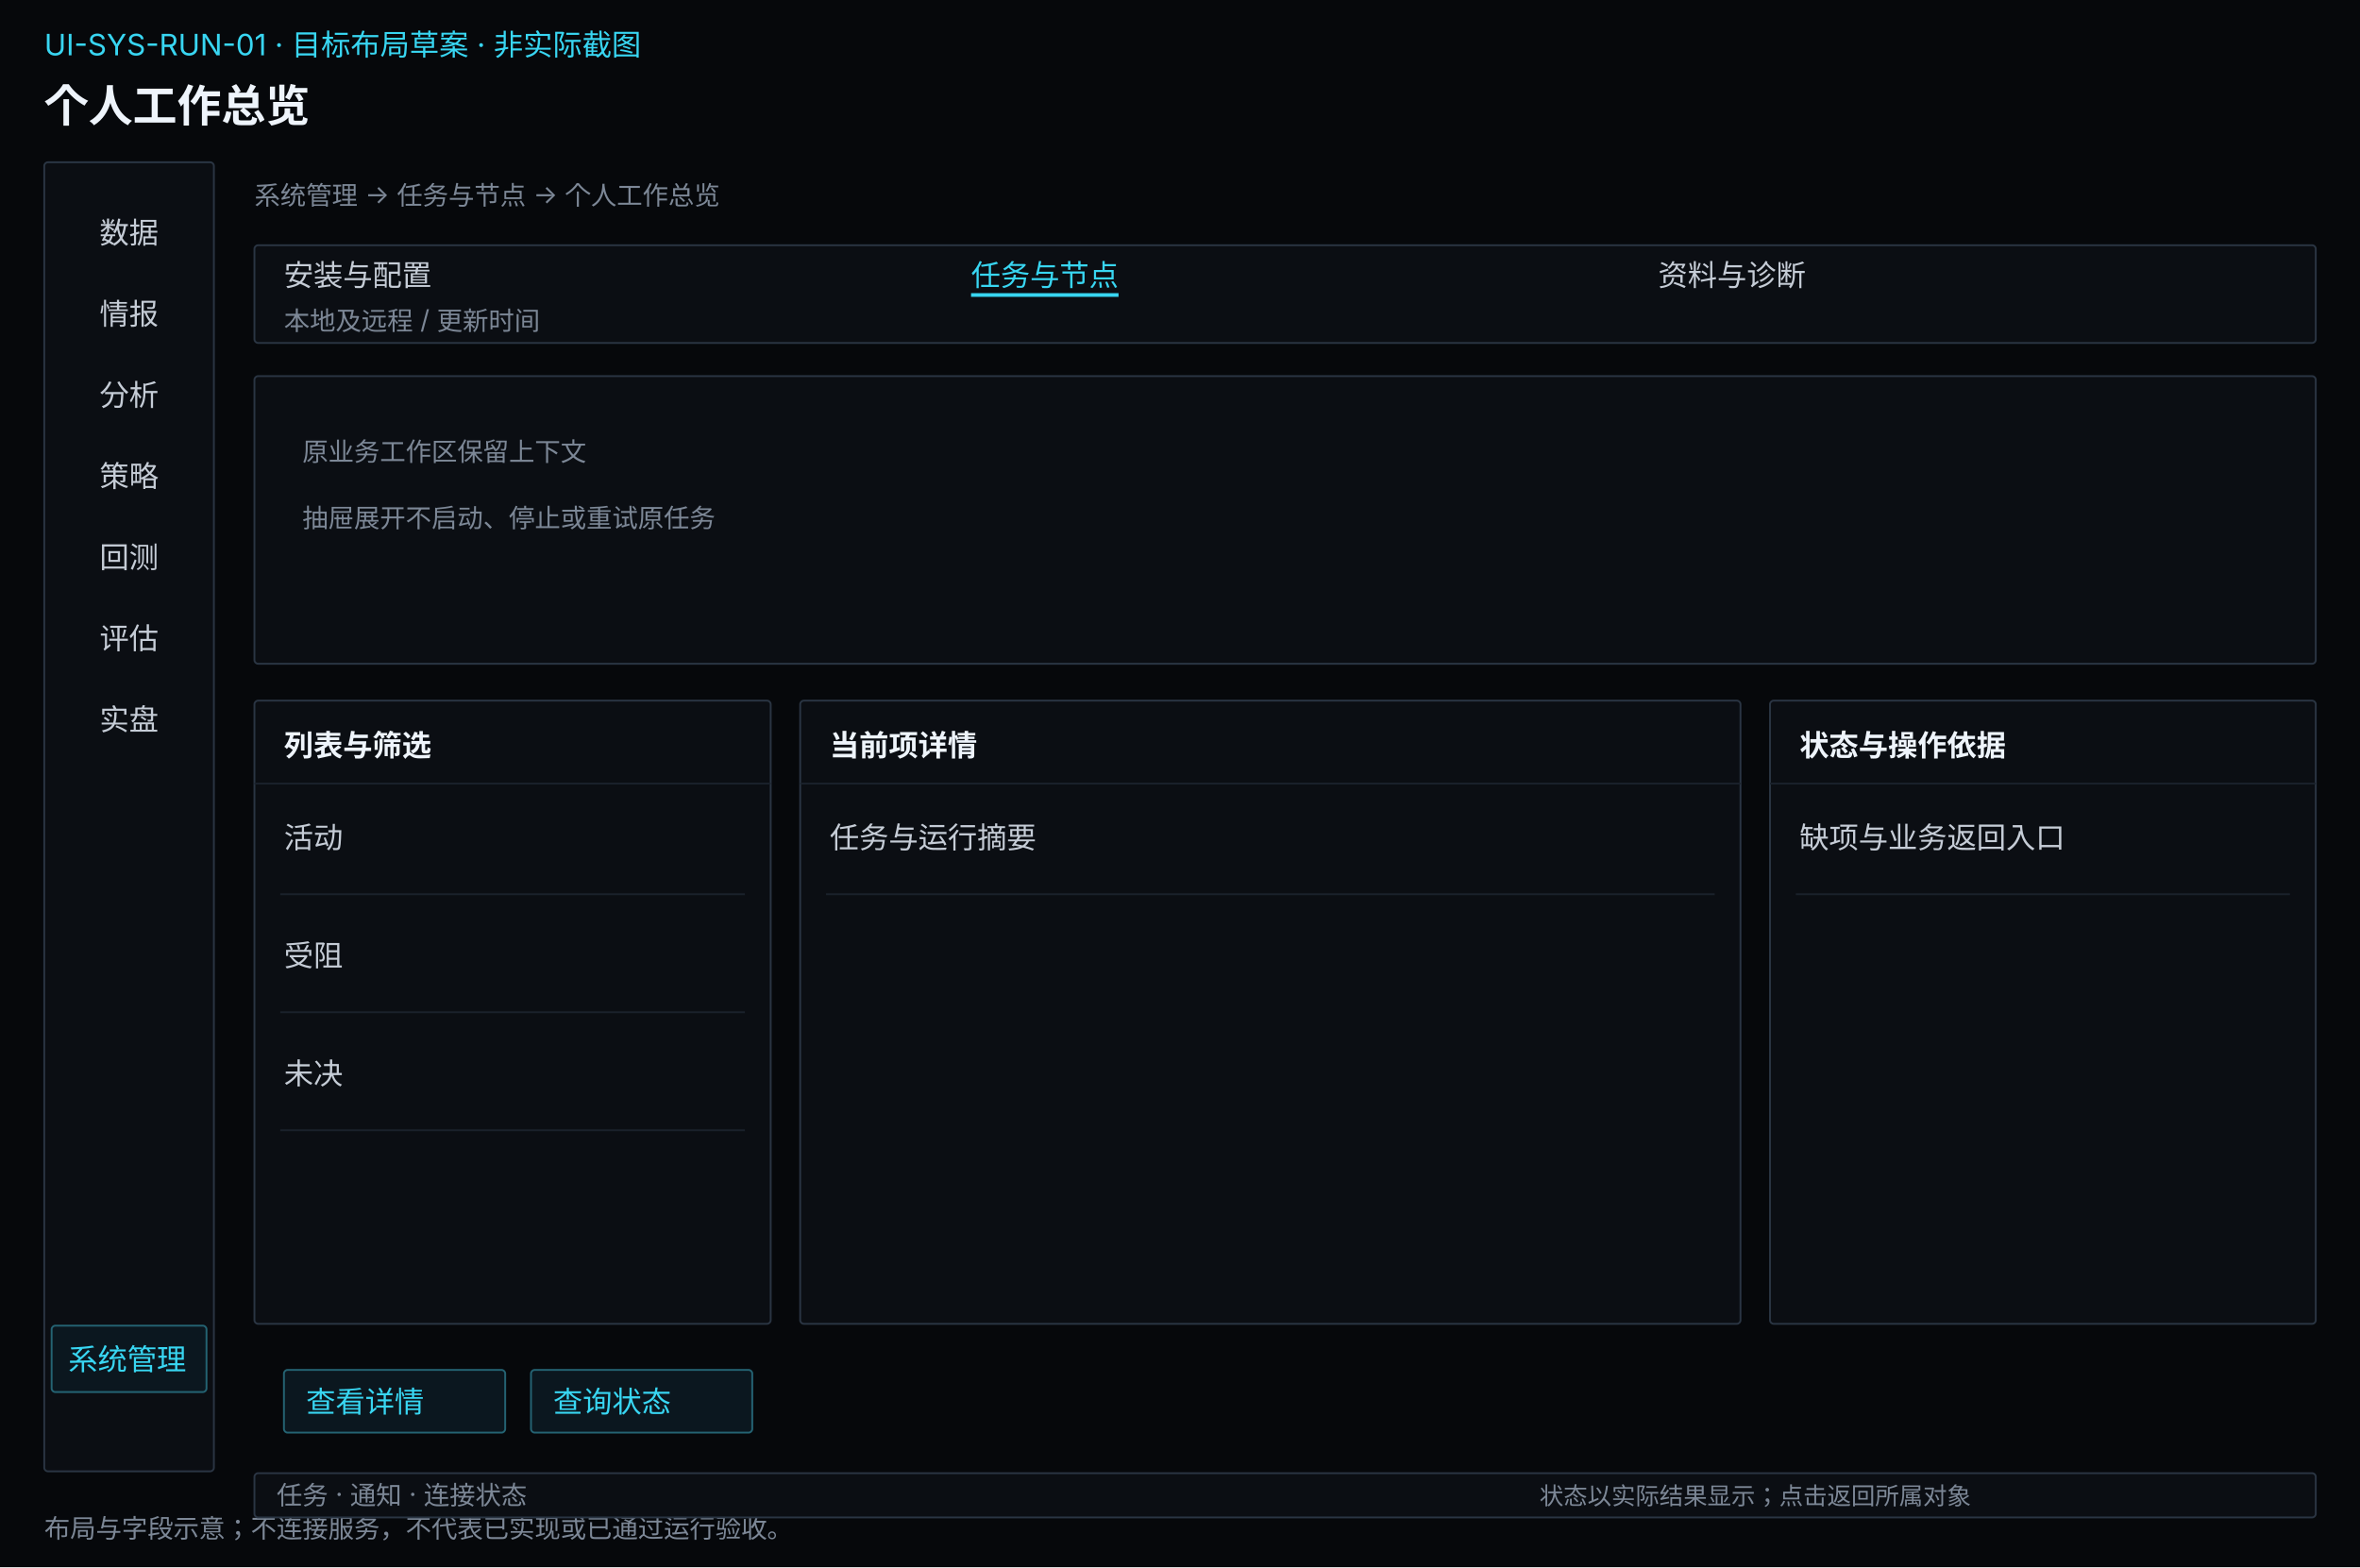
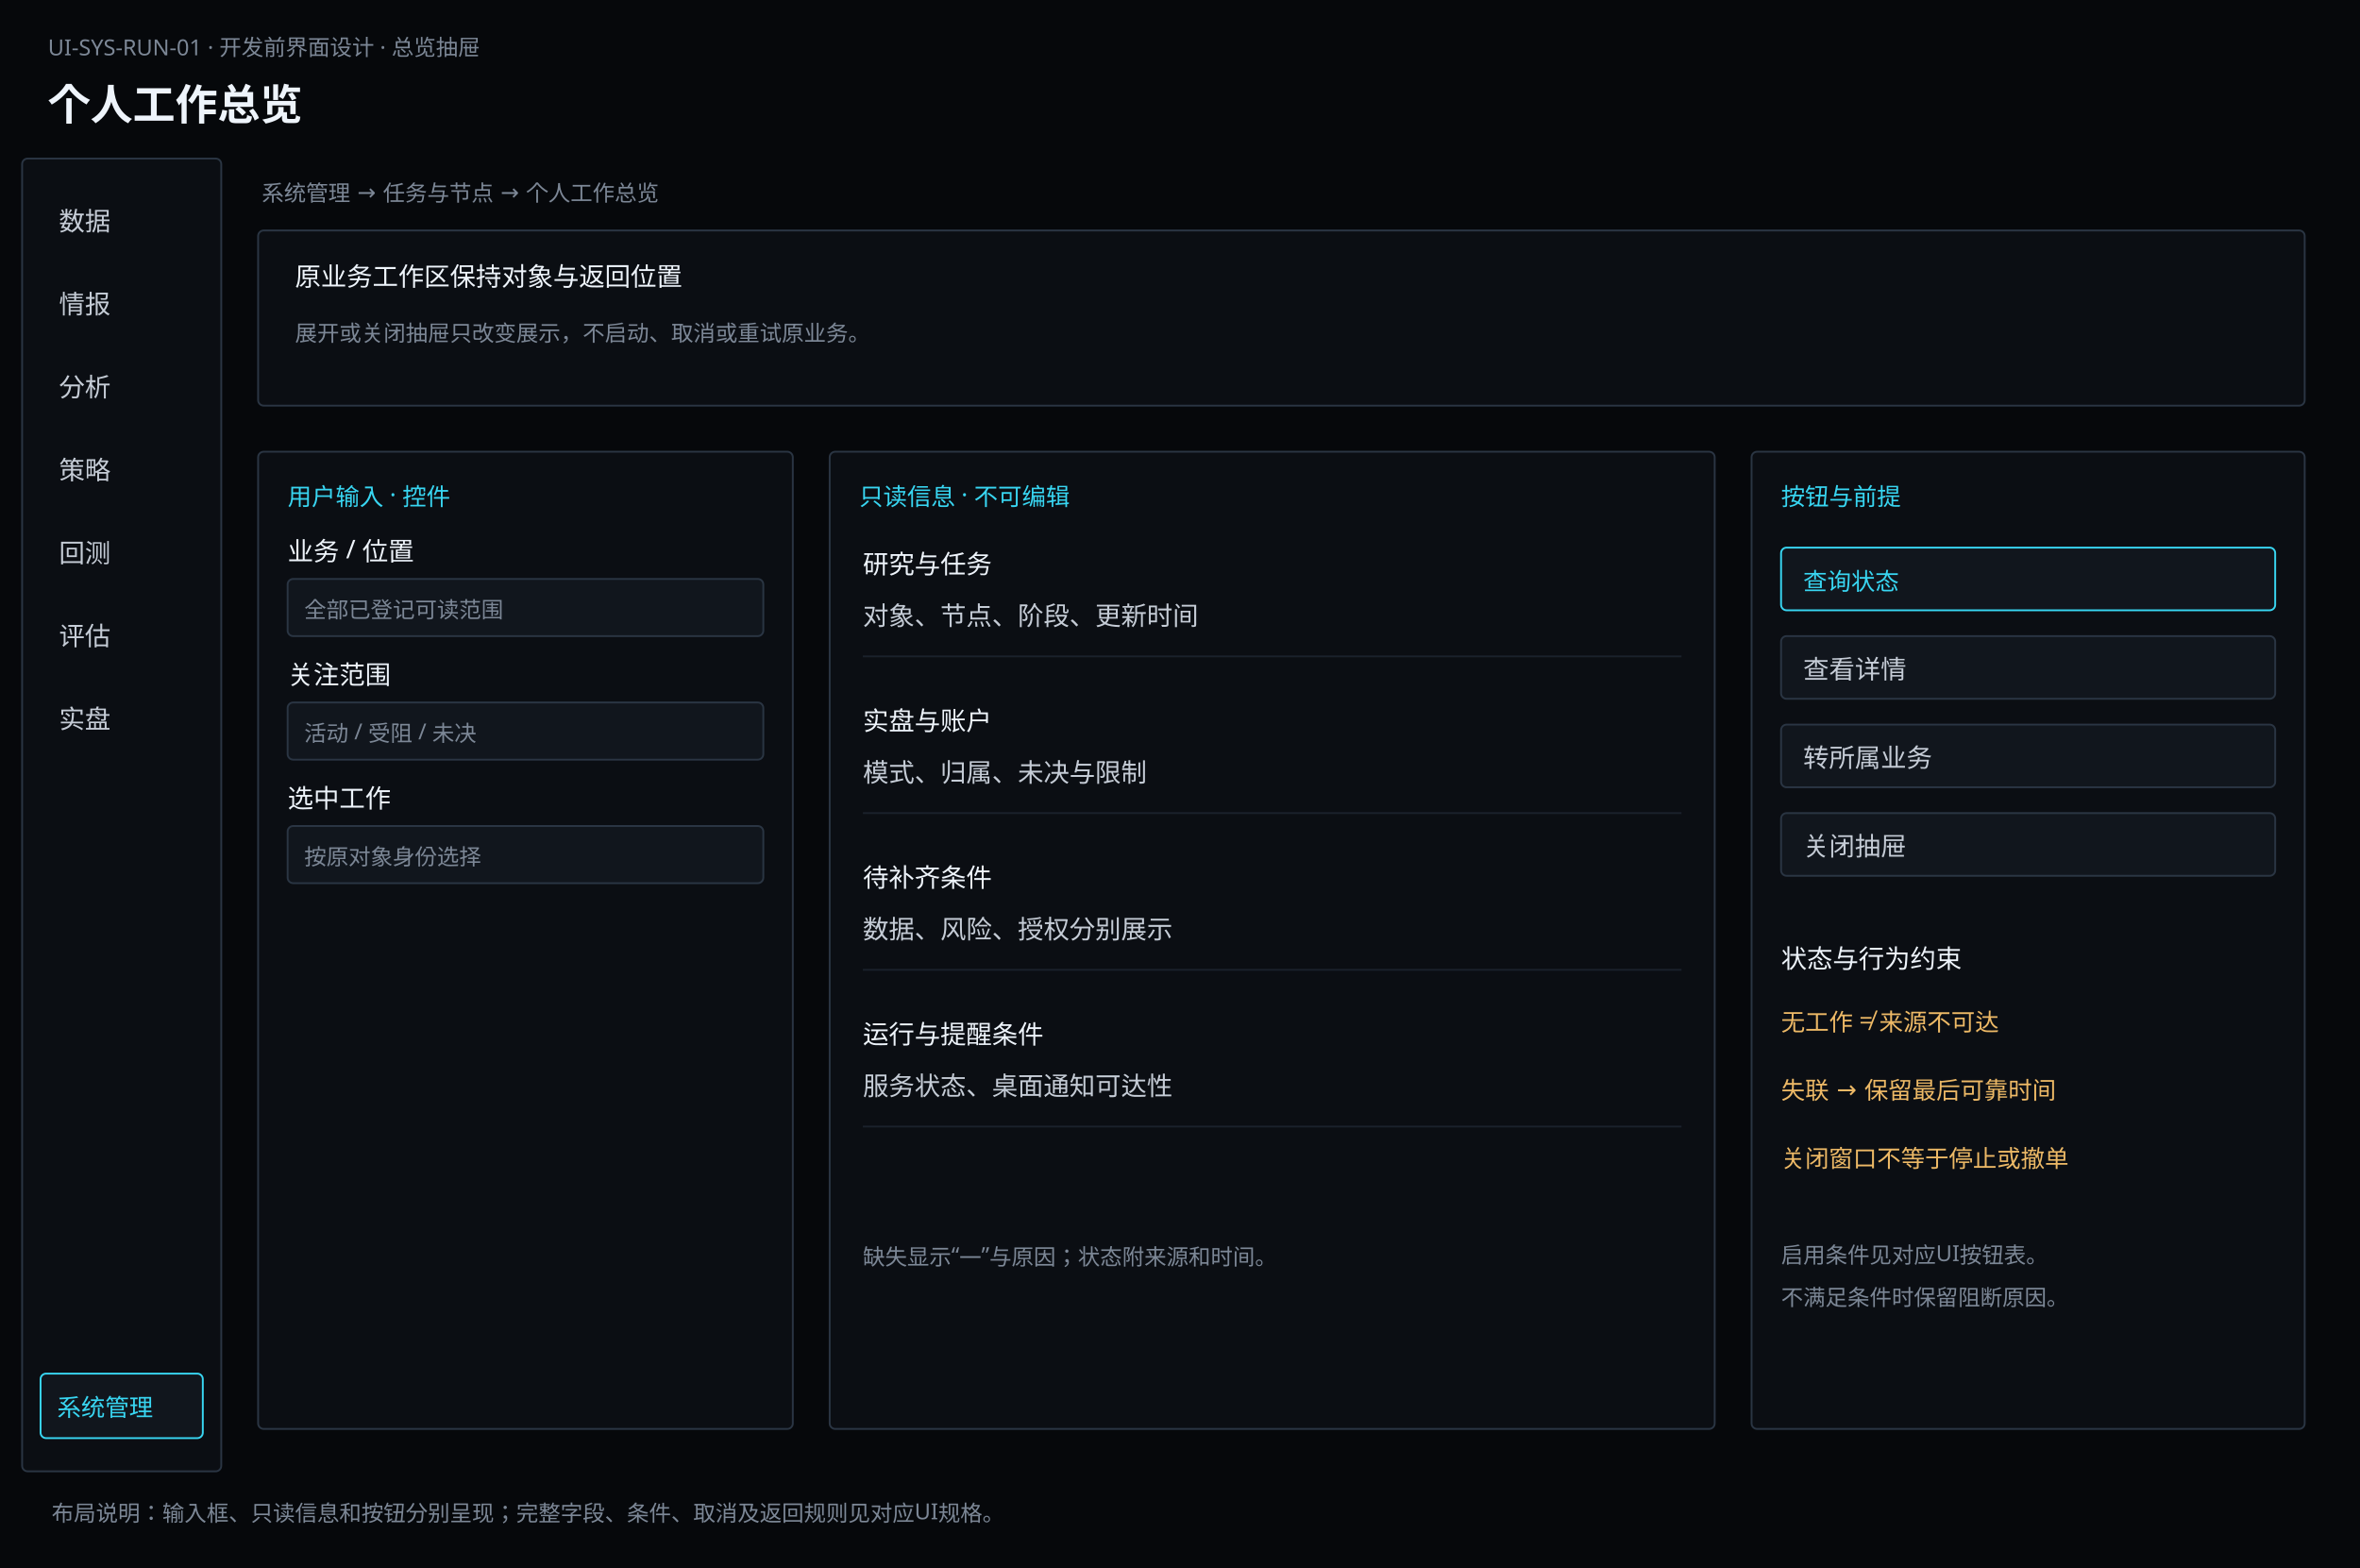
- <svg xmlns="http://www.w3.org/2000/svg" viewBox="0 0 1280 850" role="img" aria-label="UI-SYS-RUN-01 个人工作总览目标布局">
-   <style>text{font-family:-apple-system,BlinkMacSystemFont,"PingFang SC",sans-serif;font-size:16px;fill:#c5ccd6}.strong{fill:#eef4fb;font-weight:600}.muted{fill:#7c8796;font-size:14px}.accent{fill:#38d6f2}.title{fill:#eef4fb;font-size:24px;font-weight:600}</style>
-   <rect width="1280" height="850" fill="#06080b" />
-   <text x="24" y="30" class="accent">UI-SYS-RUN-01 · 目标布局草案 · 非实际截图</text>
-   <text x="24" y="66" class="title">个人工作总览</text>
-   <text x="24" y="834" class="muted">布局与字段示意；不连接服务，不代表已实现或已通过运行验收。</text>
-   <rect x="138" y="204" width="1118" height="156" rx="2" fill="#0b0e13" stroke="#2a3543" />
-   <text x="164" y="250" class="muted">原业务工作区保留上下文</text>
-   <text x="164" y="286" class="muted">抽屉展开不启动、停止或重试原任务</text>
-   <rect x="138" y="380" width="280" height="338" rx="2" fill="#0b0e13" stroke="#2a3543" />
-   <text x="154" y="410" class="strong">列表与筛选</text>
-   <path d="M138 425 H418" stroke="#1a212b" />
-   <text x="154" y="460" class="">活动</text>
-   <path d="M152 485 H404" stroke="#1a212b" />
-   <text x="154" y="524" class="">受阻</text>
-   <path d="M152 549 H404" stroke="#1a212b" />
-   <text x="154" y="588" class="">未决</text>
-   <path d="M152 613 H404" stroke="#1a212b" />
-   <rect x="434" y="380" width="510" height="338" rx="2" fill="#0b0e13" stroke="#2a3543" />
-   <text x="450" y="410" class="strong">当前项详情</text>
-   <path d="M434 425 H944" stroke="#1a212b" />
-   <text x="450" y="460" class="">任务与运行摘要</text>
-   <path d="M448 485 H930" stroke="#1a212b" />
-   <rect x="960" y="380" width="296" height="338" rx="2" fill="#0b0e13" stroke="#2a3543" />
-   <text x="976" y="410" class="strong">状态与操作依据</text>
-   <path d="M960 425 H1256" stroke="#1a212b" />
-   <text x="976" y="460" class="">缺项与业务返回入口</text>
-   <path d="M974 485 H1242" stroke="#1a212b" />
-   <rect x="154" y="743" width="120" height="34" rx="2" fill="#0b171f" stroke="#246373" />
-   <text x="166" y="766" class="accent">查看详情</text>
-   <rect x="288" y="743" width="120" height="34" rx="2" fill="#0b171f" stroke="#246373" />
-   <text x="300" y="766" class="accent">查询状态</text>
-   <rect x="24" y="88" width="92" height="710" rx="2" fill="#0b0e13" stroke="#2a3543" />
-   <text x="54" y="132" class="">数据</text>
-   <text x="54" y="176" class="">情报</text>
-   <text x="54" y="220" class="">分析</text>
-   <text x="54" y="264" class="">策略</text>
-   <text x="54" y="308" class="">回测</text>
-   <text x="54" y="352" class="">评估</text>
-   <text x="54" y="396" class="">实盘</text>
-   <rect x="28" y="719" width="84" height="36" rx="2" fill="#0b171f" stroke="#246373" />
-   <text x="37" y="743" class="accent">系统管理</text>
-   <text x="138" y="111" class="muted">系统管理 → 任务与节点 → 个人工作总览</text>
-   <rect x="138" y="133" width="1118" height="53" rx="2" fill="#0b0e13" stroke="#2a3543" />
-   <text x="154.0" y="155" class="">安装与配置</text>
-   <text x="526.667" y="155" class="accent">任务与节点</text>
-   <path d="M526.667 160 H606.667" stroke="#38d6f2" stroke-width="2" />
-   <text x="899.333" y="155" class="">资料与诊断</text>
-   <text x="154" y="179" class="muted">本地及远程 / 更新时间</text>
-   <rect x="138" y="799" width="1118" height="24" rx="2" fill="#0b0e13" stroke="#2a3543" />
-   <text x="150" y="816" class="muted">任务  ·  通知  ·  连接状态</text>
-   <text x="835" y="816" class="muted" style="font-size:13px">状态以实际结果显示；点击返回所属对象</text>
+ <svg xmlns="http://www.w3.org/2000/svg" viewBox="0 0 1280 850" role="img" aria-label="UI-SYS-RUN-01 个人工作总览目标界面">
+   <style>text{font-family:system-ui,sans-serif}.title{font-size:23px;fill:#EEF4FB;font-weight:600}.body{font-size:14px;fill:#C5CCD6}.small{font-size:12px;fill:#7C8796}.label{font-size:14px;fill:#EEF4FB}.accent{font-size:13px;fill:#38D6F2}.warning{font-size:13px;fill:#EDB966}</style>
+   <rect x="0" y="0" width="1280" height="850" rx="0" fill="#06080B" stroke="#06080B" />
+   <text x="26" y="30" class="small">UI-SYS-RUN-01 · 开发前界面设计 · 总览抽屉</text>
+   <text x="26" y="65" class="title">个人工作总览</text>
+   <rect x="12" y="86" width="108" height="712" rx="3" fill="#0B0E13" stroke="#2A3543" />
+   <text x="142" y="109" class="small">系统管理 → 任务与节点 → 个人工作总览</text>
+   <text x="32" y="125" class="body">数据</text>
+   <text x="32" y="170" class="body">情报</text>
+   <text x="32" y="215" class="body">分析</text>
+   <text x="32" y="260" class="body">策略</text>
+   <text x="32" y="305" class="body">回测</text>
+   <text x="32" y="350" class="body">评估</text>
+   <text x="32" y="395" class="body">实盘</text>
+   <rect x="22" y="745" width="88" height="35" rx="3" fill="#11161D" stroke="#38D6F2" />
+   <text x="31" y="768" class="accent">系统管理</text>
+   <rect x="140" y="125" width="1110" height="95" rx="3" fill="#0B0E13" stroke="#2A3543" />
+   <text x="160" y="155" class="label">原业务工作区保持对象与返回位置</text>
+   <text x="160" y="185" class="small">展开或关闭抽屉只改变展示，不启动、取消或重试原业务。</text>
+   <rect x="140" y="245" width="290" height="530" rx="3" fill="#0B0E13" stroke="#2A3543" />
+   <text x="156" y="274" class="accent">用户输入 · 控件</text>
+   <rect x="450" y="245" width="480" height="530" rx="3" fill="#0B0E13" stroke="#2A3543" />
+   <text x="466" y="274" class="accent">只读信息 · 不可编辑</text>
+   <rect x="950" y="245" width="300" height="530" rx="3" fill="#0B0E13" stroke="#2A3543" />
+   <text x="966" y="274" class="accent">按钮与前提</text>
+   <text x="156" y="304" class="label">业务 / 位置</text>
+   <rect x="156" y="314" width="258" height="31" rx="3" fill="#11161D" stroke="#2A3543" />
+   <text x="165" y="335" class="small">全部已登记可读范围</text>
+   <text x="156" y="371" class="label">关注范围</text>
+   <rect x="156" y="381" width="258" height="31" rx="3" fill="#11161D" stroke="#2A3543" />
+   <text x="165" y="402" class="small">活动 / 受阻 / 未决</text>
+   <text x="156" y="438" class="label">选中工作</text>
+   <rect x="156" y="448" width="258" height="31" rx="3" fill="#11161D" stroke="#2A3543" />
+   <text x="165" y="469" class="small">按原对象身份选择</text>
+   <text x="468" y="311" class="label">研究与任务</text>
+   <text x="468" y="339" class="body">对象、节点、阶段、更新时间</text>
+   <line x1="468" y1="356" x2="912" y2="356" stroke="#1A212B" />
+   <text x="468" y="396" class="label">实盘与账户</text>
+   <text x="468" y="424" class="body">模式、归属、未决与限制</text>
+   <line x1="468" y1="441" x2="912" y2="441" stroke="#1A212B" />
+   <text x="468" y="481" class="label">待补齐条件</text>
+   <text x="468" y="509" class="body">数据、风险、授权分别展示</text>
+   <line x1="468" y1="526" x2="912" y2="526" stroke="#1A212B" />
+   <text x="468" y="566" class="label">运行与提醒条件</text>
+   <text x="468" y="594" class="body">服务状态、桌面通知可达性</text>
+   <line x1="468" y1="611" x2="912" y2="611" stroke="#1A212B" />
+   <text x="468" y="686" class="small">缺失显示“—”与原因；状态附来源和时间。</text>
+   <rect x="966" y="297" width="268" height="34" rx="3" fill="#11161D" stroke="#38D6F2" />
+   <text x="978" y="320" class="accent">查询状态</text>
+   <rect x="966" y="345" width="268" height="34" rx="3" fill="#11161D" stroke="#2A3543" />
+   <text x="978" y="368" class="body">查看详情</text>
+   <rect x="966" y="393" width="268" height="34" rx="3" fill="#11161D" stroke="#2A3543" />
+   <text x="978" y="416" class="body">转所属业务</text>
+   <rect x="966" y="441" width="268" height="34" rx="3" fill="#11161D" stroke="#2A3543" />
+   <text x="978" y="464" class="body">关闭抽屉</text>
+   <text x="966" y="525" class="label">状态与行为约束</text>
+   <text x="966" y="559" class="warning">无工作 ≠ 来源不可达</text>
+   <text x="966" y="596" class="warning">失联 → 保留最后可靠时间</text>
+   <text x="966" y="633" class="warning">关闭窗口不等于停止或撤单</text>
+   <text x="966" y="685" class="small">启用条件见对应UI按钮表。</text>
+   <text x="966" y="708" class="small">不满足条件时保留阻断原因。</text>
+   <text x="28" y="825" class="small">布局说明：输入框、只读信息和按钮分别呈现；完整字段、条件、取消及返回规则见对应UI规格。</text>
</svg>
